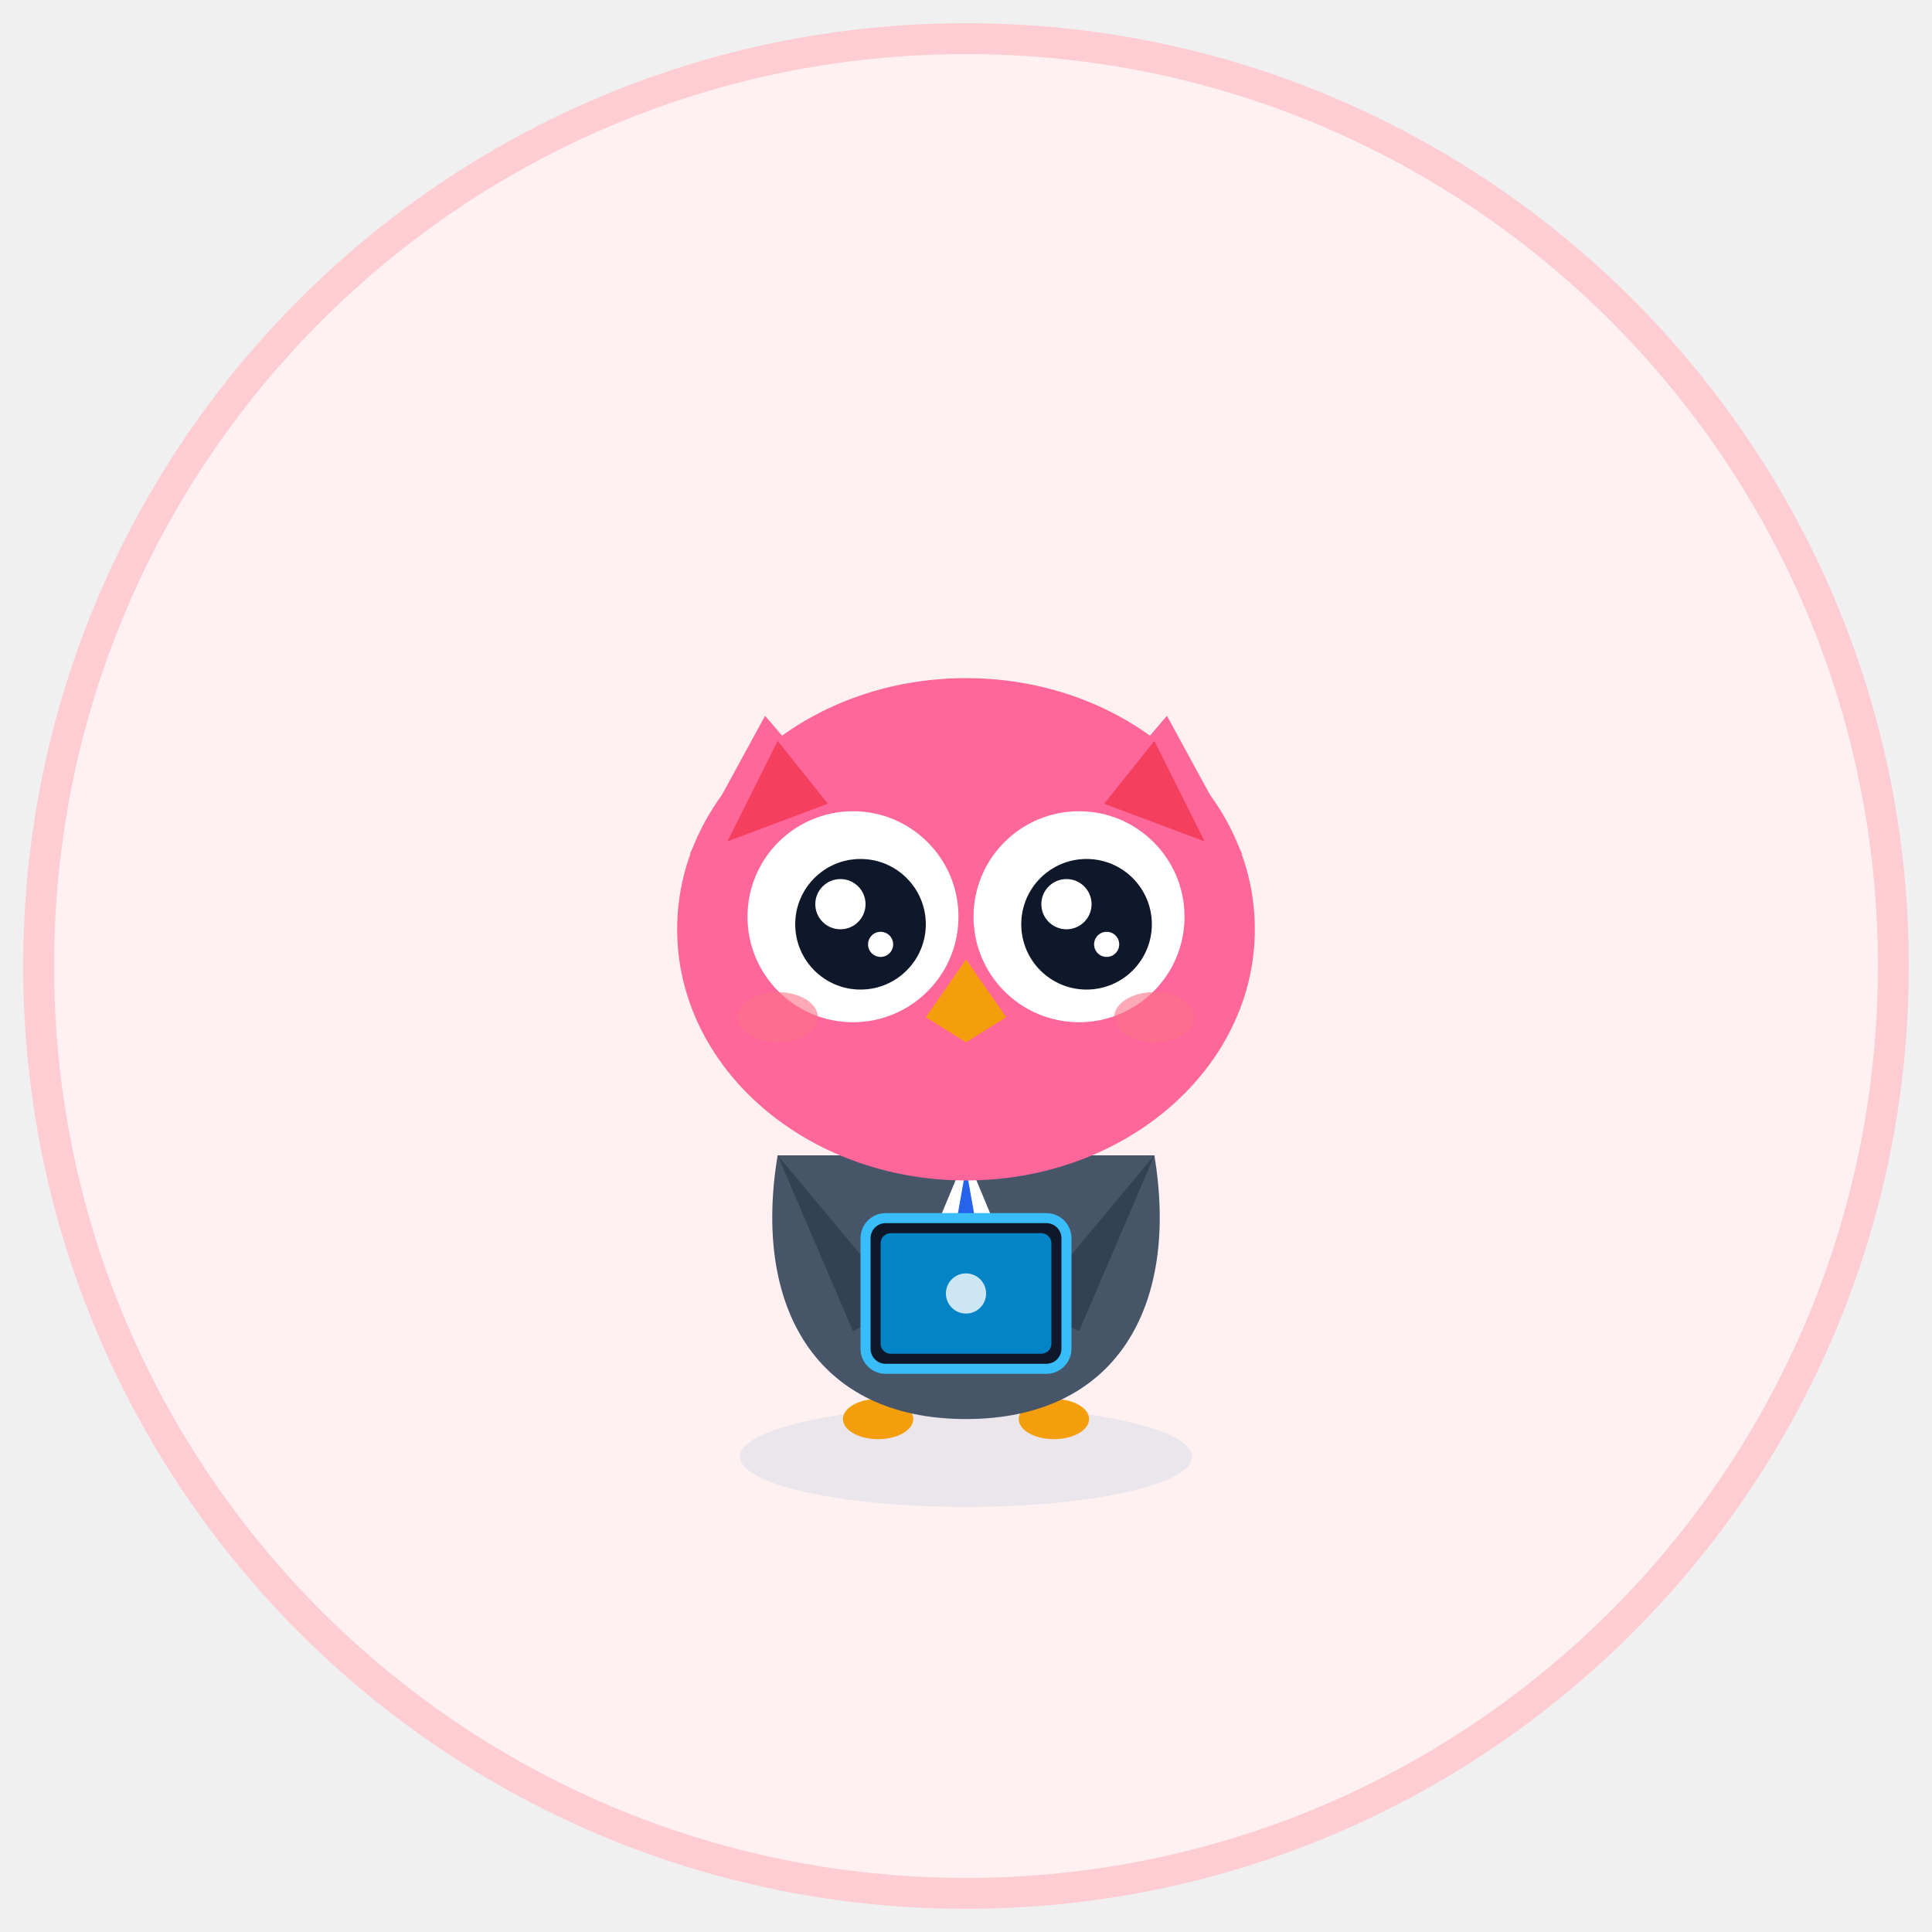
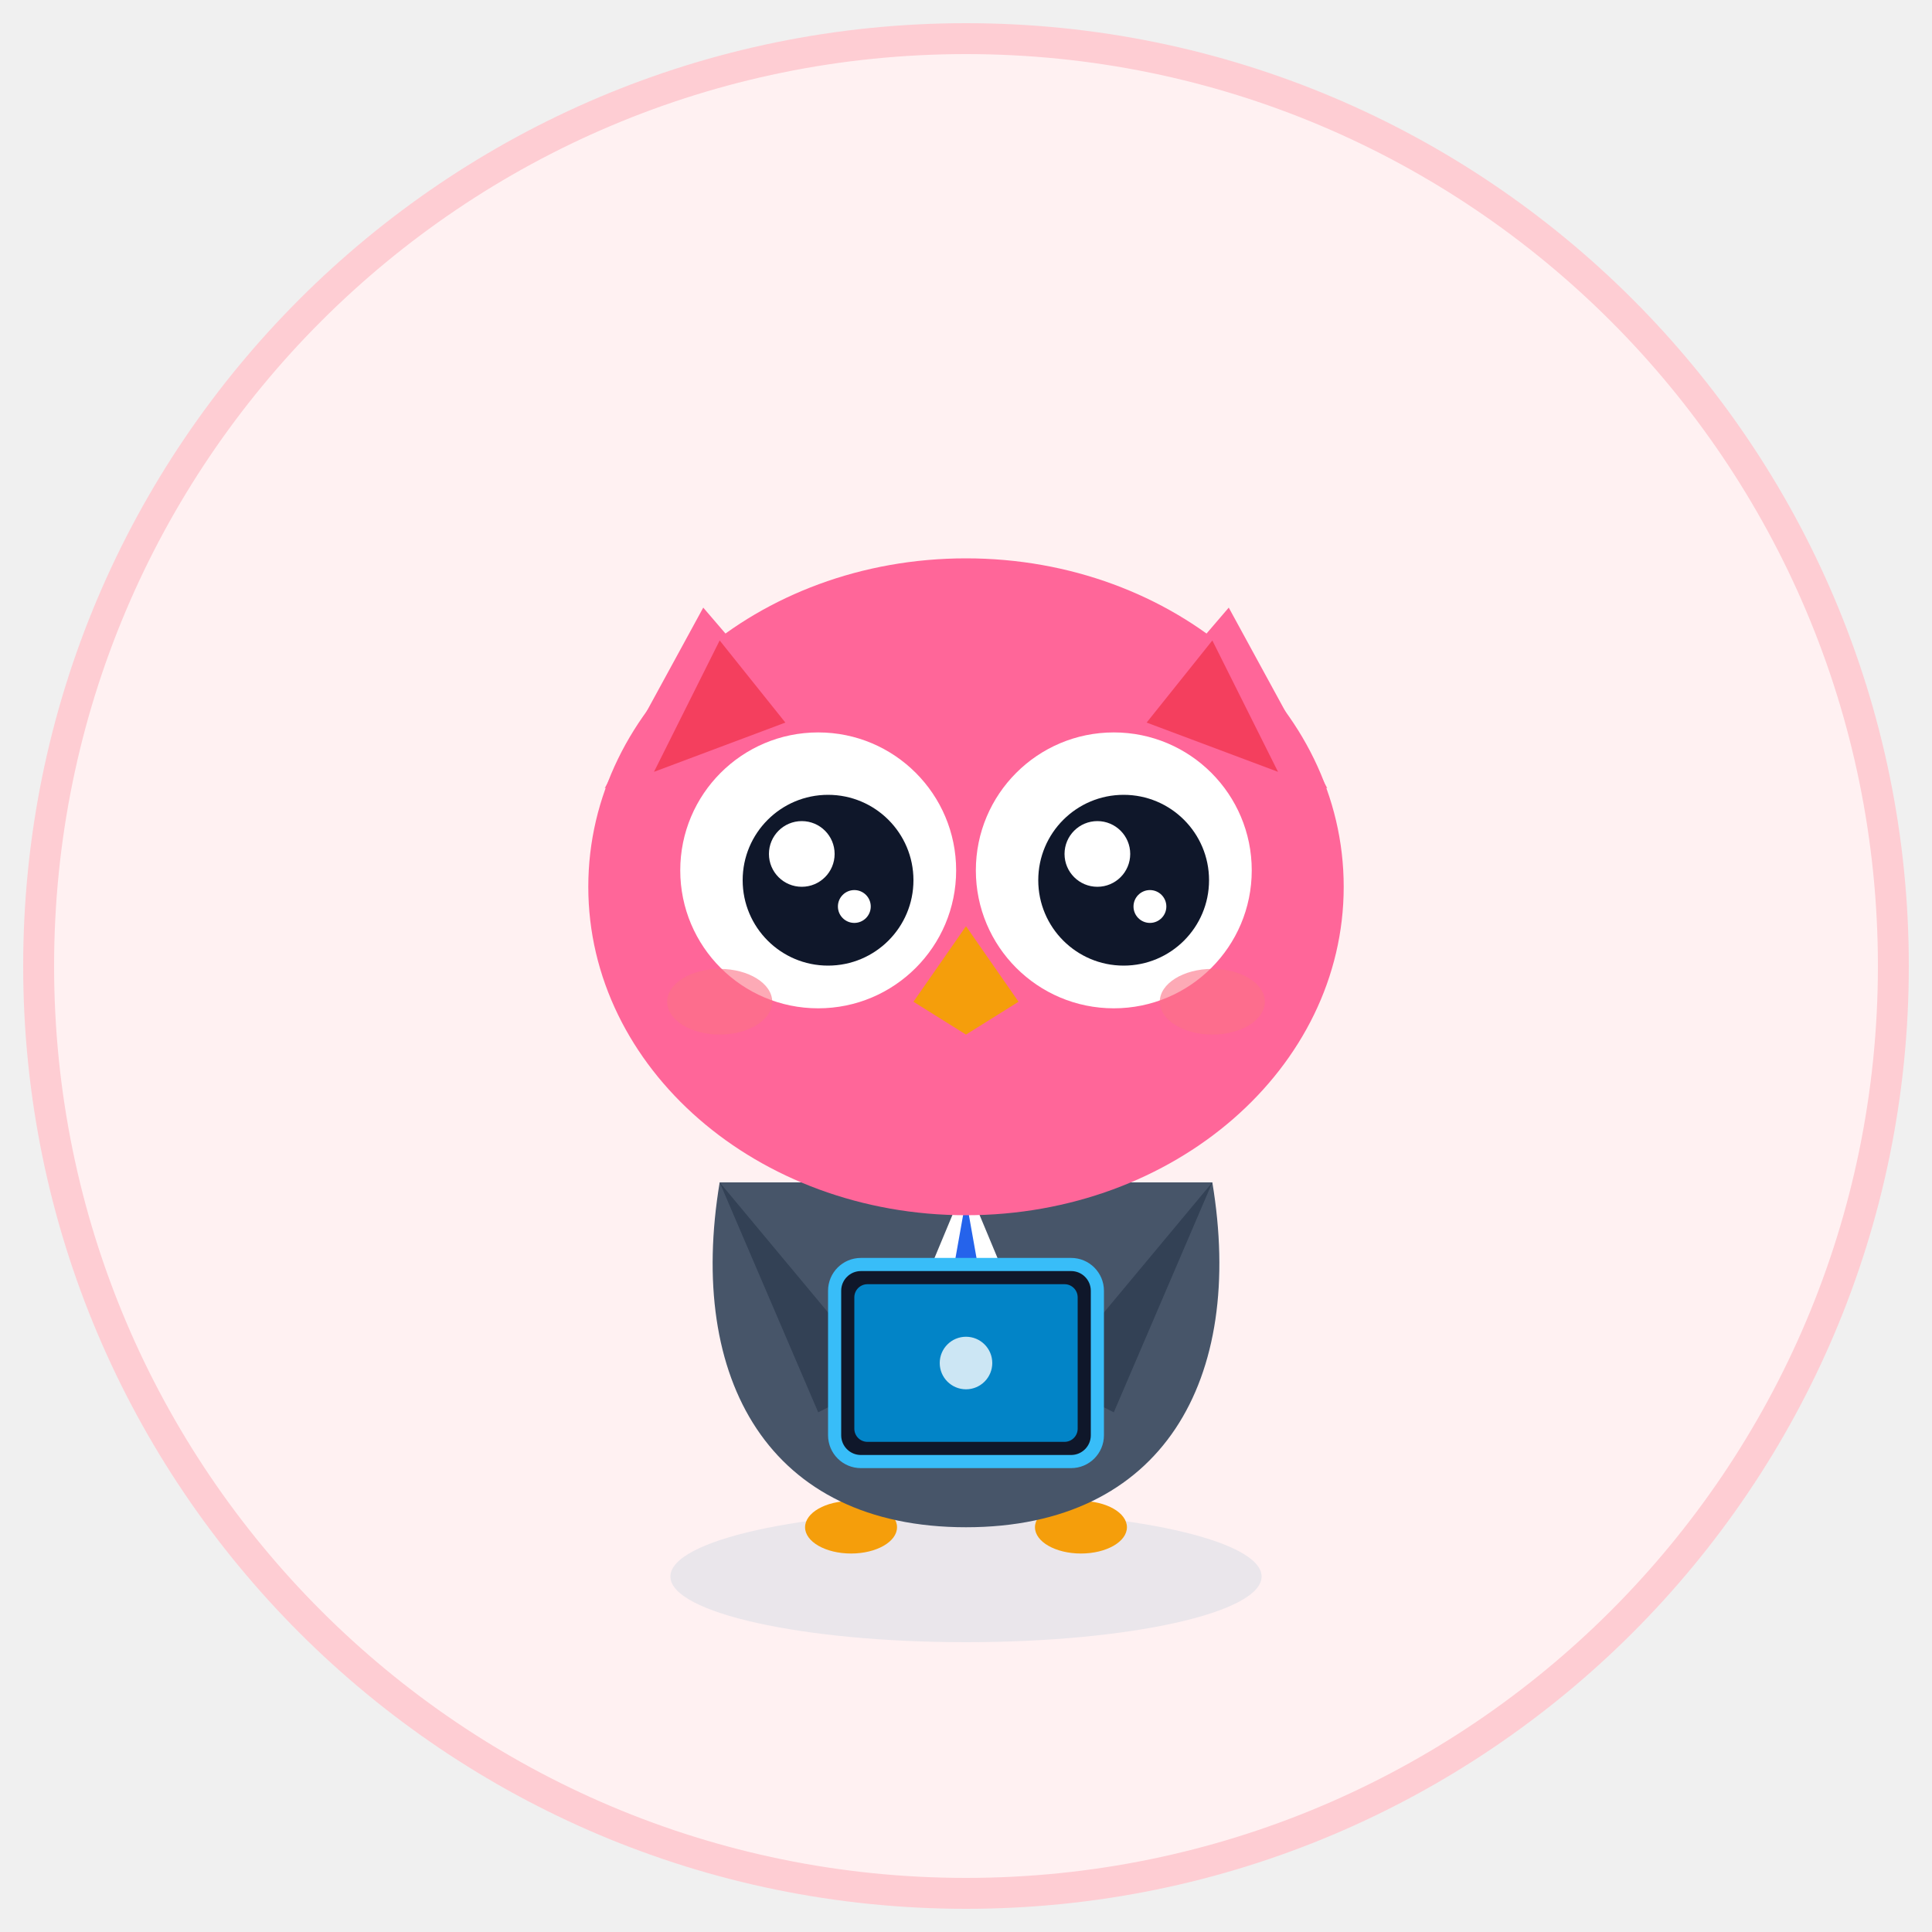
<svg xmlns="http://www.w3.org/2000/svg" viewBox="0 0 500 500" width="500" height="500">
  <circle cx="250" cy="250" r="240" fill="#FFF1F2" stroke="#FECDD3" stroke-width="8" />
-   <g transform="translate(250, 260) scale(0.65)">
+   <g transform="translate(250, 255) scale(0.85)">
    <ellipse cx="0" cy="180" rx="90" ry="20" fill="#CBD5E1" opacity="0.4" />
    <ellipse cx="-35" cy="165" rx="14" ry="8" fill="#F59E0B" />
    <ellipse cx="35" cy="165" rx="14" ry="8" fill="#F59E0B" />
    <path d="M -75,60 C -85,120 -60,165 0,165 C 60,165 85,120 75,60 Z" fill="#475569" />
    <polygon points="0,60 -25,120 25,120" fill="#FFFFFF" />
    <polygon points="0,65 -8,110 0,125 8,110" fill="#2563EB" />
    <path d="M -75,60 L -25,120 L -45,130 Z" fill="#334155" />
    <path d="M 75,60 L 25,120 L 45,130 Z" fill="#334155" />
    <rect x="-40" y="85" width="80" height="60" rx="8" fill="#0F172A" stroke="#38BDF8" stroke-width="4" />
    <rect x="-34" y="91" width="68" height="48" rx="4" fill="#0284C7" />
    <circle cx="0" cy="115" r="8" fill="#FFFFFF" opacity="0.8" />
    <ellipse cx="0" cy="-30" rx="115" ry="100" fill="#FF6699" />
    <polygon points="-80,-115 -110,-60 -50,-80" fill="#FF6699" />
    <polygon points="80,-115 110,-60 50,-80" fill="#FF6699" />
    <polygon points="-75,-105 -95,-65 -55,-80" fill="#F43F5E" />
    <polygon points="75,-105 95,-65 55,-80" fill="#F43F5E" />
    <ellipse cx="-45" cy="-35" rx="42" ry="42" fill="#FFFFFF" />
    <ellipse cx="45" cy="-35" rx="42" ry="42" fill="#FFFFFF" />
    <circle cx="-42" cy="-32" r="26" fill="#0F172A" />
    <circle cx="48" cy="-32" r="26" fill="#0F172A" />
    <circle cx="-50" cy="-40" r="10" fill="#FFFFFF" />
    <circle cx="40" cy="-40" r="10" fill="#FFFFFF" />
    <circle cx="-34" cy="-24" r="5" fill="#FFFFFF" />
    <circle cx="56" cy="-24" r="5" fill="#FFFFFF" />
    <ellipse cx="-75" cy="5" rx="16" ry="10" fill="#FB7185" opacity="0.6" />
    <ellipse cx="75" cy="5" rx="16" ry="10" fill="#FB7185" opacity="0.6" />
    <polygon points="0,-18 -16,5 0,15 16,5" fill="#F59E0B" />
  </g>
</svg>
